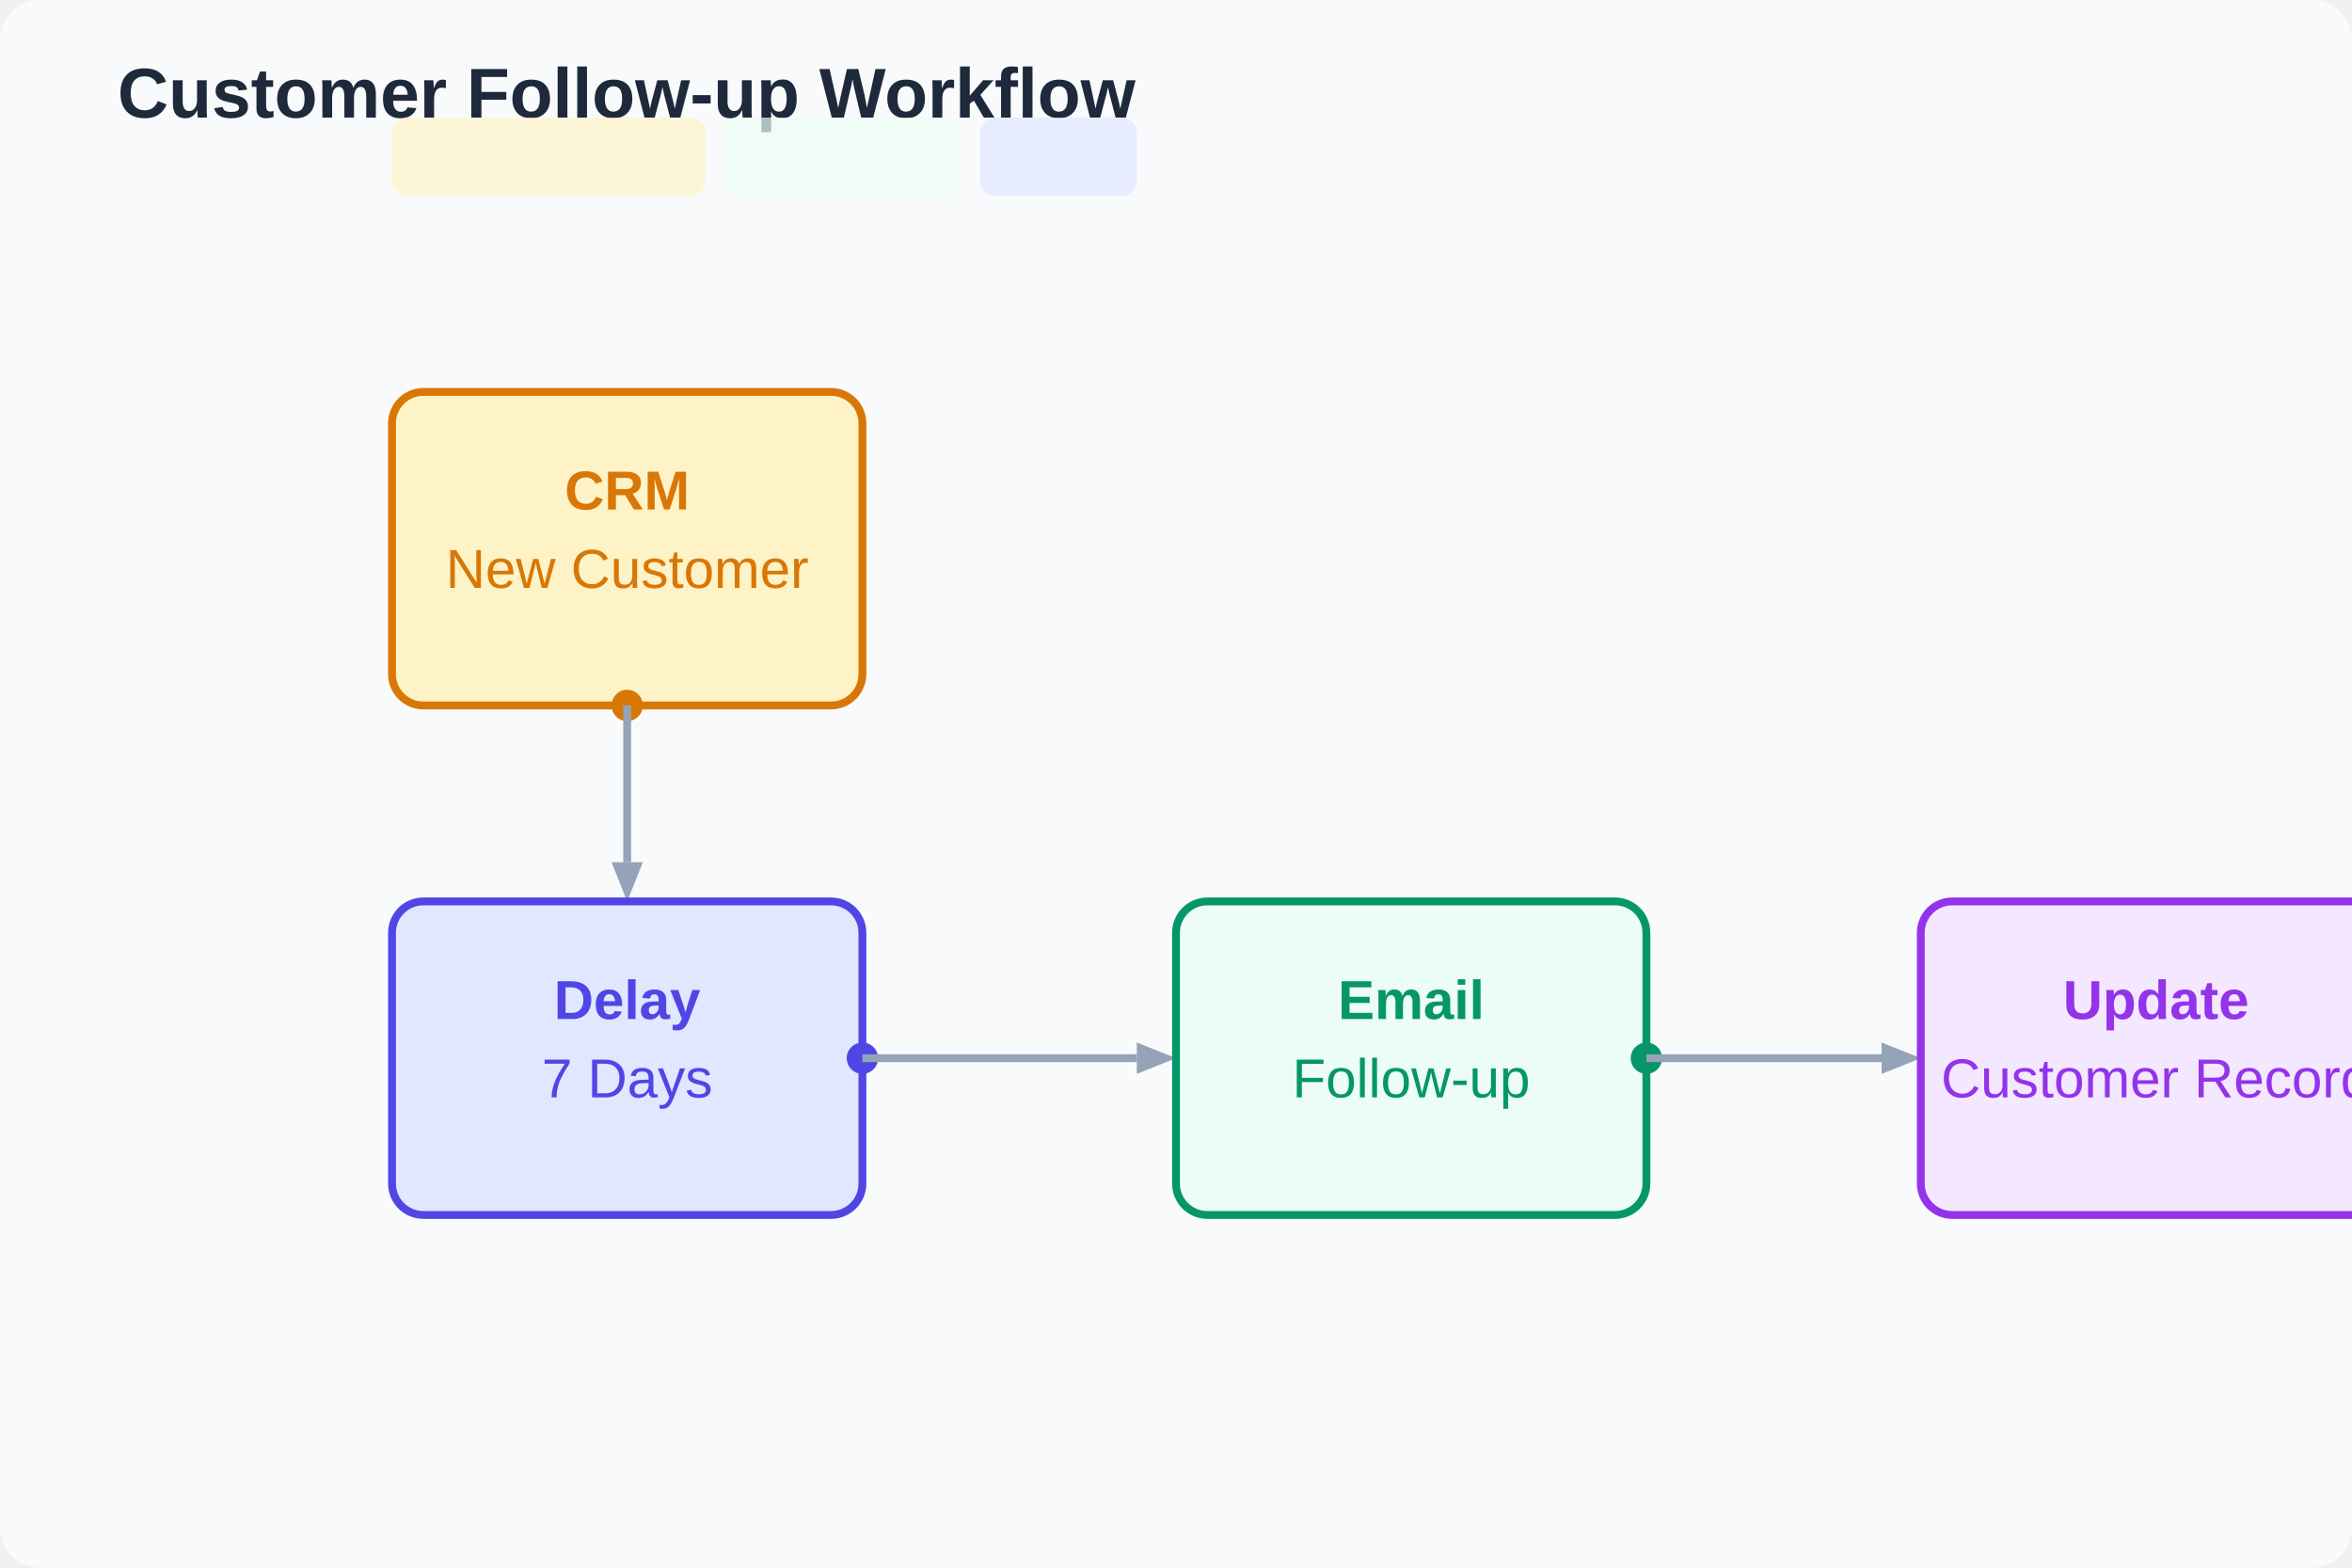
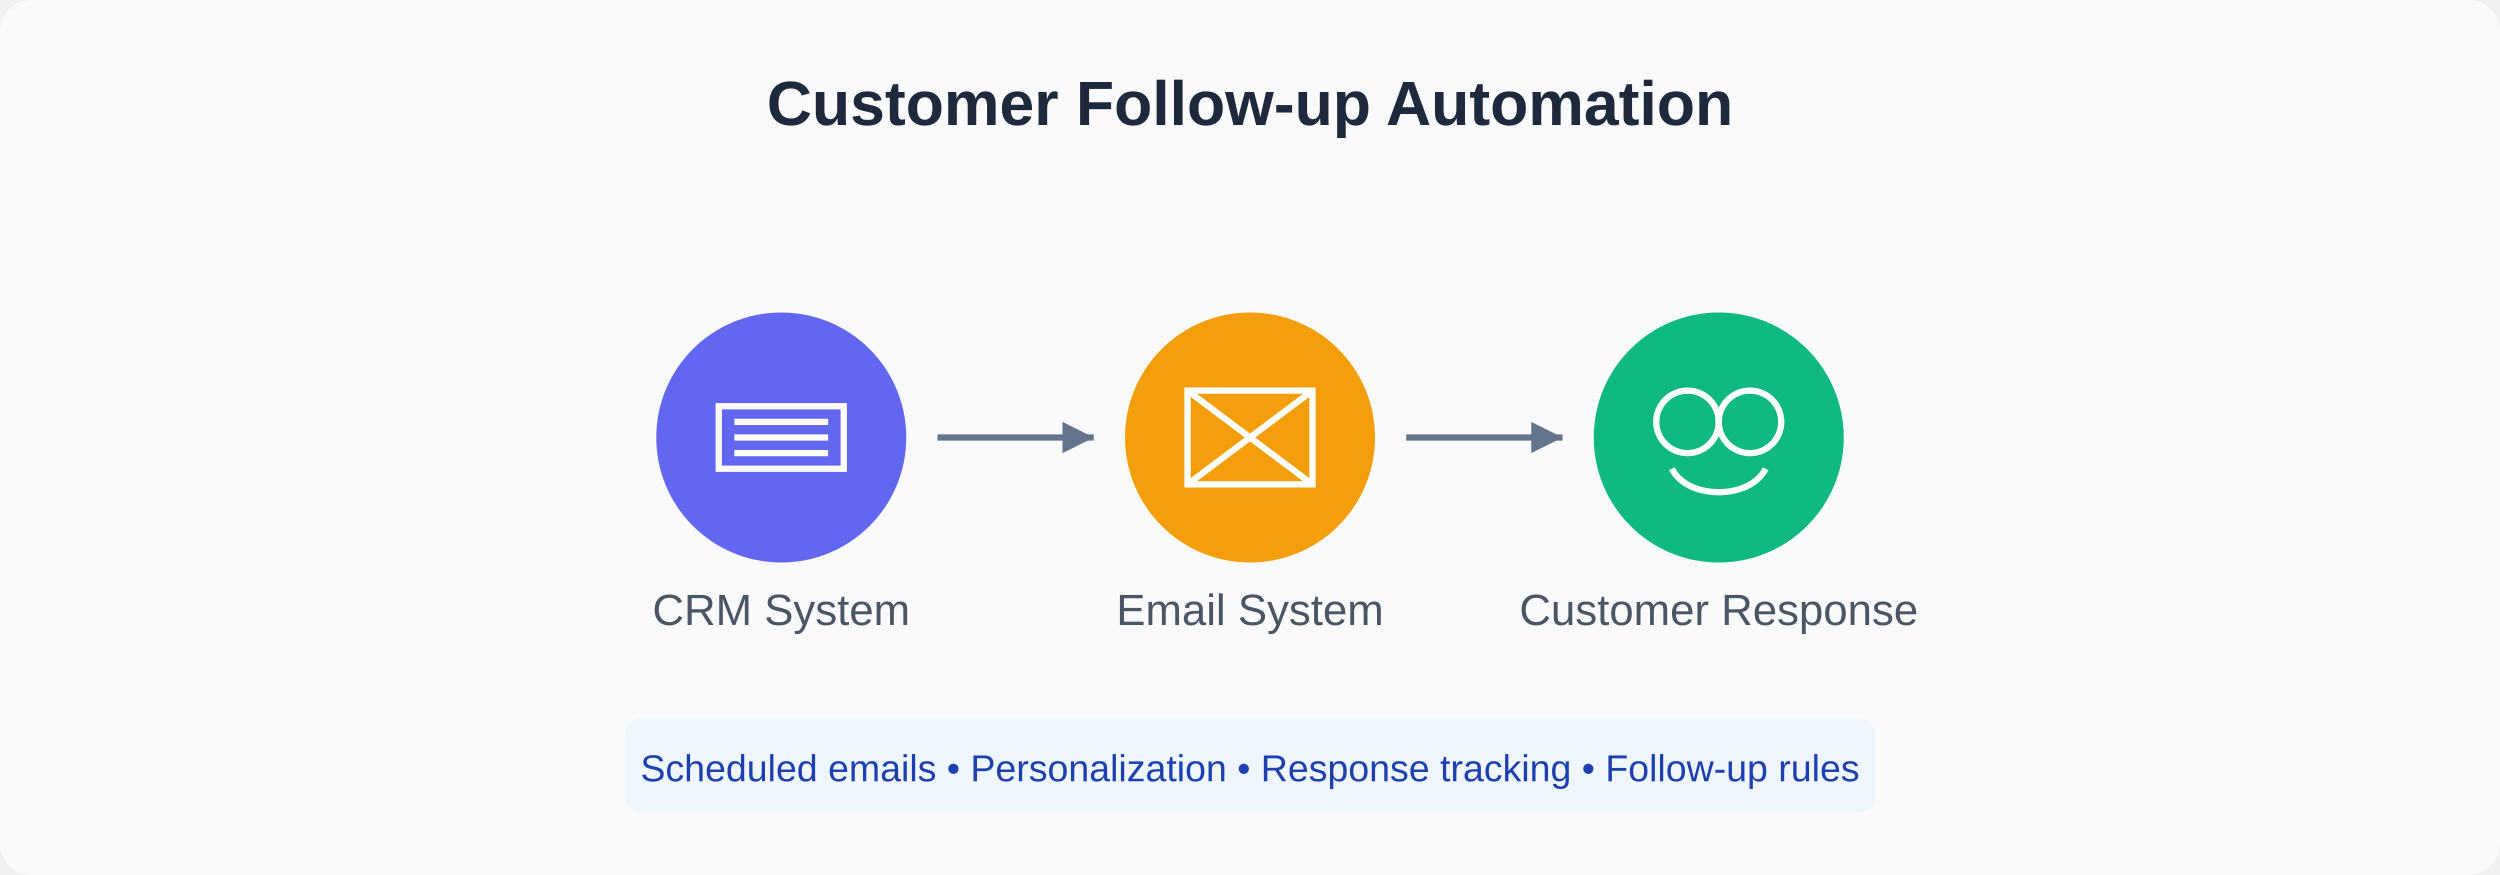
- <svg xmlns="http://www.w3.org/2000/svg" width="600" height="400" viewBox="0 0 600 400" fill="none">
-   <rect width="600" height="400" rx="10" fill="#F8FAFC" />
-   <rect x="100" y="100" width="120" height="80" rx="8" fill="#FEF3C7" stroke="#D97706" stroke-width="2" />
-   <text x="160" y="130" text-anchor="middle" font-family="Arial" font-size="14" font-weight="bold" fill="#D97706">CRM</text>
-   <text x="160" y="150" text-anchor="middle" font-family="Arial" font-size="14" fill="#D97706">New Customer</text>
-   <circle cx="160" cy="180" r="4" fill="#D97706" />
-   <path d="M160 180 L160 220" stroke="#94A3B8" stroke-width="2" />
-   <polygon points="156,220 164,220 160,230" fill="#94A3B8" />
-   <rect x="100" y="230" width="120" height="80" rx="8" fill="#E0E7FF" stroke="#4F46E5" stroke-width="2" />
-   <text x="160" y="260" text-anchor="middle" font-family="Arial" font-size="14" font-weight="bold" fill="#4F46E5">Delay</text>
-   <text x="160" y="280" text-anchor="middle" font-family="Arial" font-size="14" fill="#4F46E5">7 Days</text>
-   <circle cx="220" cy="270" r="4" fill="#4F46E5" />
-   <path d="M220 270 L290 270" stroke="#94A3B8" stroke-width="2" />
-   <polygon points="290,266 290,274 300,270" fill="#94A3B8" />
-   <rect x="300" y="230" width="120" height="80" rx="8" fill="#ECFDF5" stroke="#059669" stroke-width="2" />
-   <text x="360" y="260" text-anchor="middle" font-family="Arial" font-size="14" font-weight="bold" fill="#059669">Email</text>
-   <text x="360" y="280" text-anchor="middle" font-family="Arial" font-size="14" fill="#059669">Follow-up</text>
-   <circle cx="420" cy="270" r="4" fill="#059669" />
-   <path d="M420 270 L480 270" stroke="#94A3B8" stroke-width="2" />
-   <polygon points="480,266 480,274 490,270" fill="#94A3B8" />
-   <rect x="490" y="230" width="120" height="80" rx="8" fill="#F3E8FF" stroke="#9333EA" stroke-width="2" />
-   <text x="550" y="260" text-anchor="middle" font-family="Arial" font-size="14" font-weight="bold" fill="#9333EA">Update</text>
-   <text x="550" y="280" text-anchor="middle" font-family="Arial" font-size="14" fill="#9333EA">Customer Record</text>
-   <text x="30" y="30" font-family="Arial" font-weight="bold" font-size="18" fill="#1E293B">Customer Follow-up Workflow</text>
-   <rect x="100" y="30" width="80" height="20" rx="4" fill="#FEF3C7" opacity="0.7" />
-   <rect x="185" y="30" width="60" height="20" rx="4" fill="#ECFDF5" opacity="0.7" />
-   <rect x="250" y="30" width="40" height="20" rx="4" fill="#E0E7FF" opacity="0.7" />
+ <svg xmlns="http://www.w3.org/2000/svg" width="800" height="280" viewBox="0 0 800 280">
+   <rect x="0" y="0" width="800" height="280" fill="#f8fafc" rx="10" ry="10" />
+   <text x="400" y="40" font-family="Arial" font-size="20" font-weight="bold" text-anchor="middle" fill="#1e293b">Customer Follow-up Automation</text>
+   <g transform="translate(250, 140)">
+     <circle cx="0" cy="0" r="40" fill="#6366F1" />
+     <path d="M-20,-10 L-20,10 L20,10 L20,-10 Z M-15,-5 L15,-5 M-15,0 L15,0 M-15,5 L15,5" stroke="white" stroke-width="2" fill="none" />
+     <text x="0" y="60" font-family="Arial" font-size="14" text-anchor="middle" fill="#4b5563">CRM System</text>
+     <line x1="50" y1="0" x2="100" y2="0" stroke="#64748b" stroke-width="2" />
+     <polygon points="90,-5 100,0 90,5" fill="#64748b" />
+     <g transform="translate(150, 0)">
+       <circle cx="0" cy="0" r="40" fill="#F59E0B" />
+       <path d="M-20,-15 L-20,15 L20,15 L20,-15 Z" stroke="white" stroke-width="2" fill="none" />
+       <path d="M-20,-15 L0,0 L20,-15 M-20,15 L0,0 L20,15" stroke="white" stroke-width="2" fill="none" />
+       <text x="0" y="60" font-family="Arial" font-size="14" text-anchor="middle" fill="#4b5563">Email System</text>
+     </g>
+     <line x1="200" y1="0" x2="250" y2="0" stroke="#64748b" stroke-width="2" />
+     <polygon points="240,-5 250,0 240,5" fill="#64748b" />
+     <g transform="translate(300, 0)">
+       <circle cx="0" cy="0" r="40" fill="#10B981" />
+       <circle cx="-10" cy="-5" r="10" stroke="white" stroke-width="2" fill="none" />
+       <circle cx="10" cy="-5" r="10" stroke="white" stroke-width="2" fill="none" />
+       <path d="M-15,10 C-10,20 10,20 15,10" stroke="white" stroke-width="2" fill="none" />
+       <text x="0" y="60" font-family="Arial" font-size="14" text-anchor="middle" fill="#4b5563">Customer Response</text>
+     </g>
+   </g>
+   <rect x="200" y="230" width="400" height="30" rx="5" ry="5" fill="#eff6ff" />
+   <text x="400" y="250" font-family="Arial" font-size="12" text-anchor="middle" fill="#1e40af">Scheduled emails • Personalization • Response tracking • Follow-up rules</text>
</svg>
